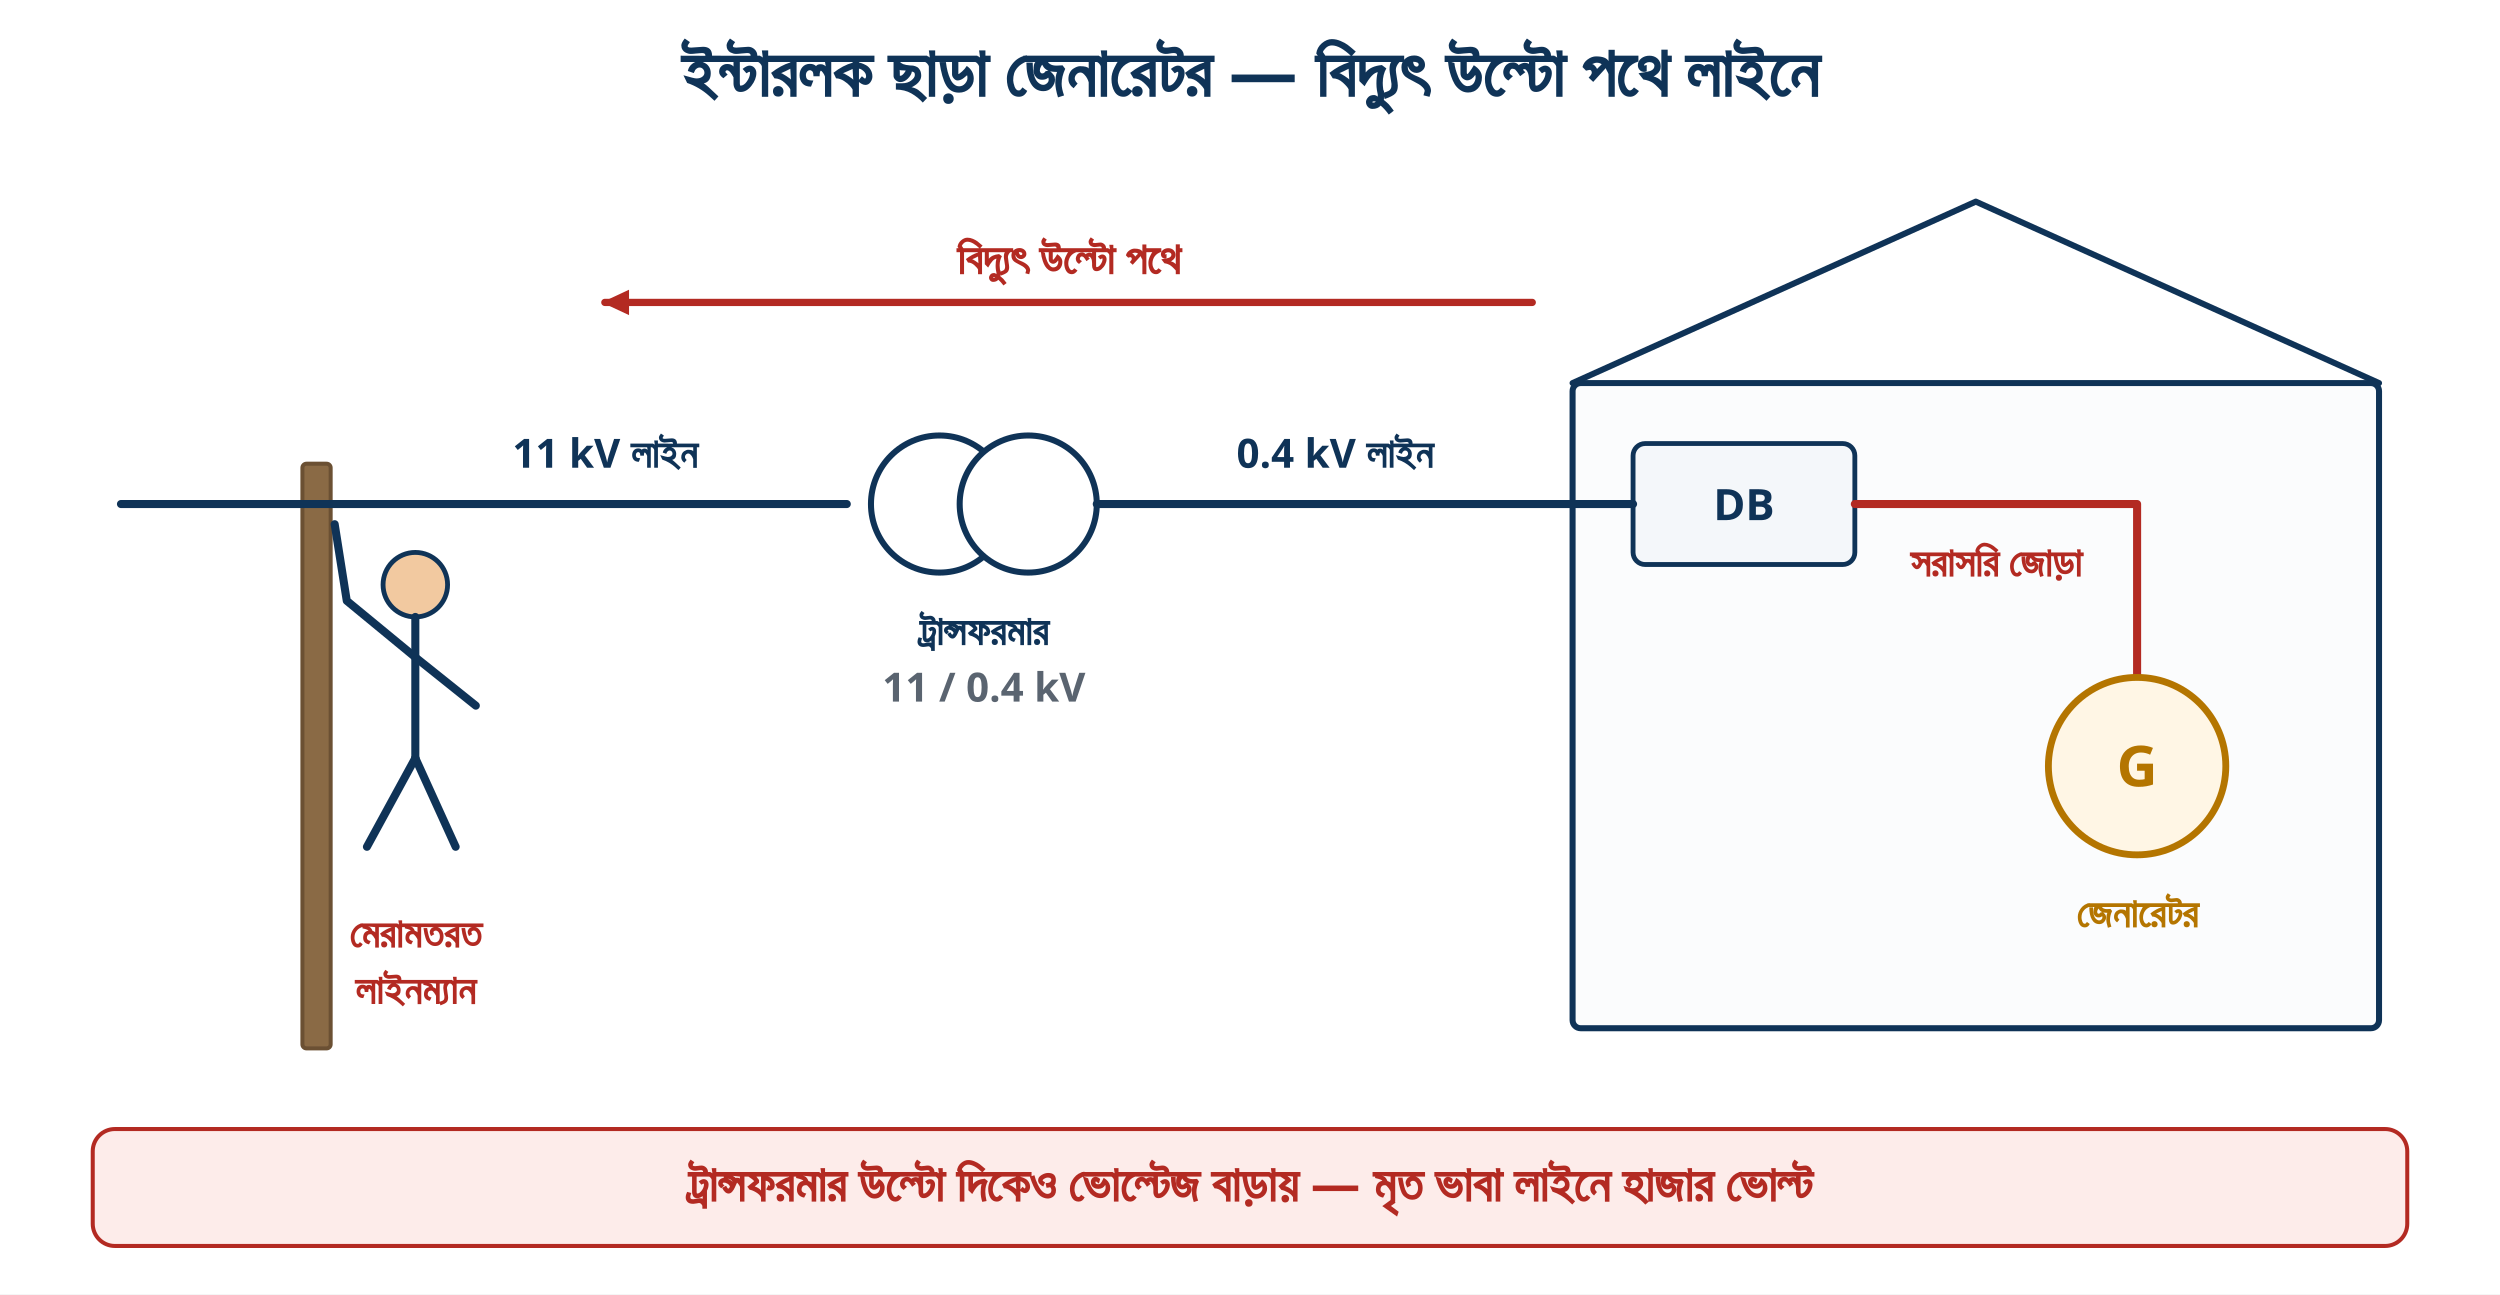
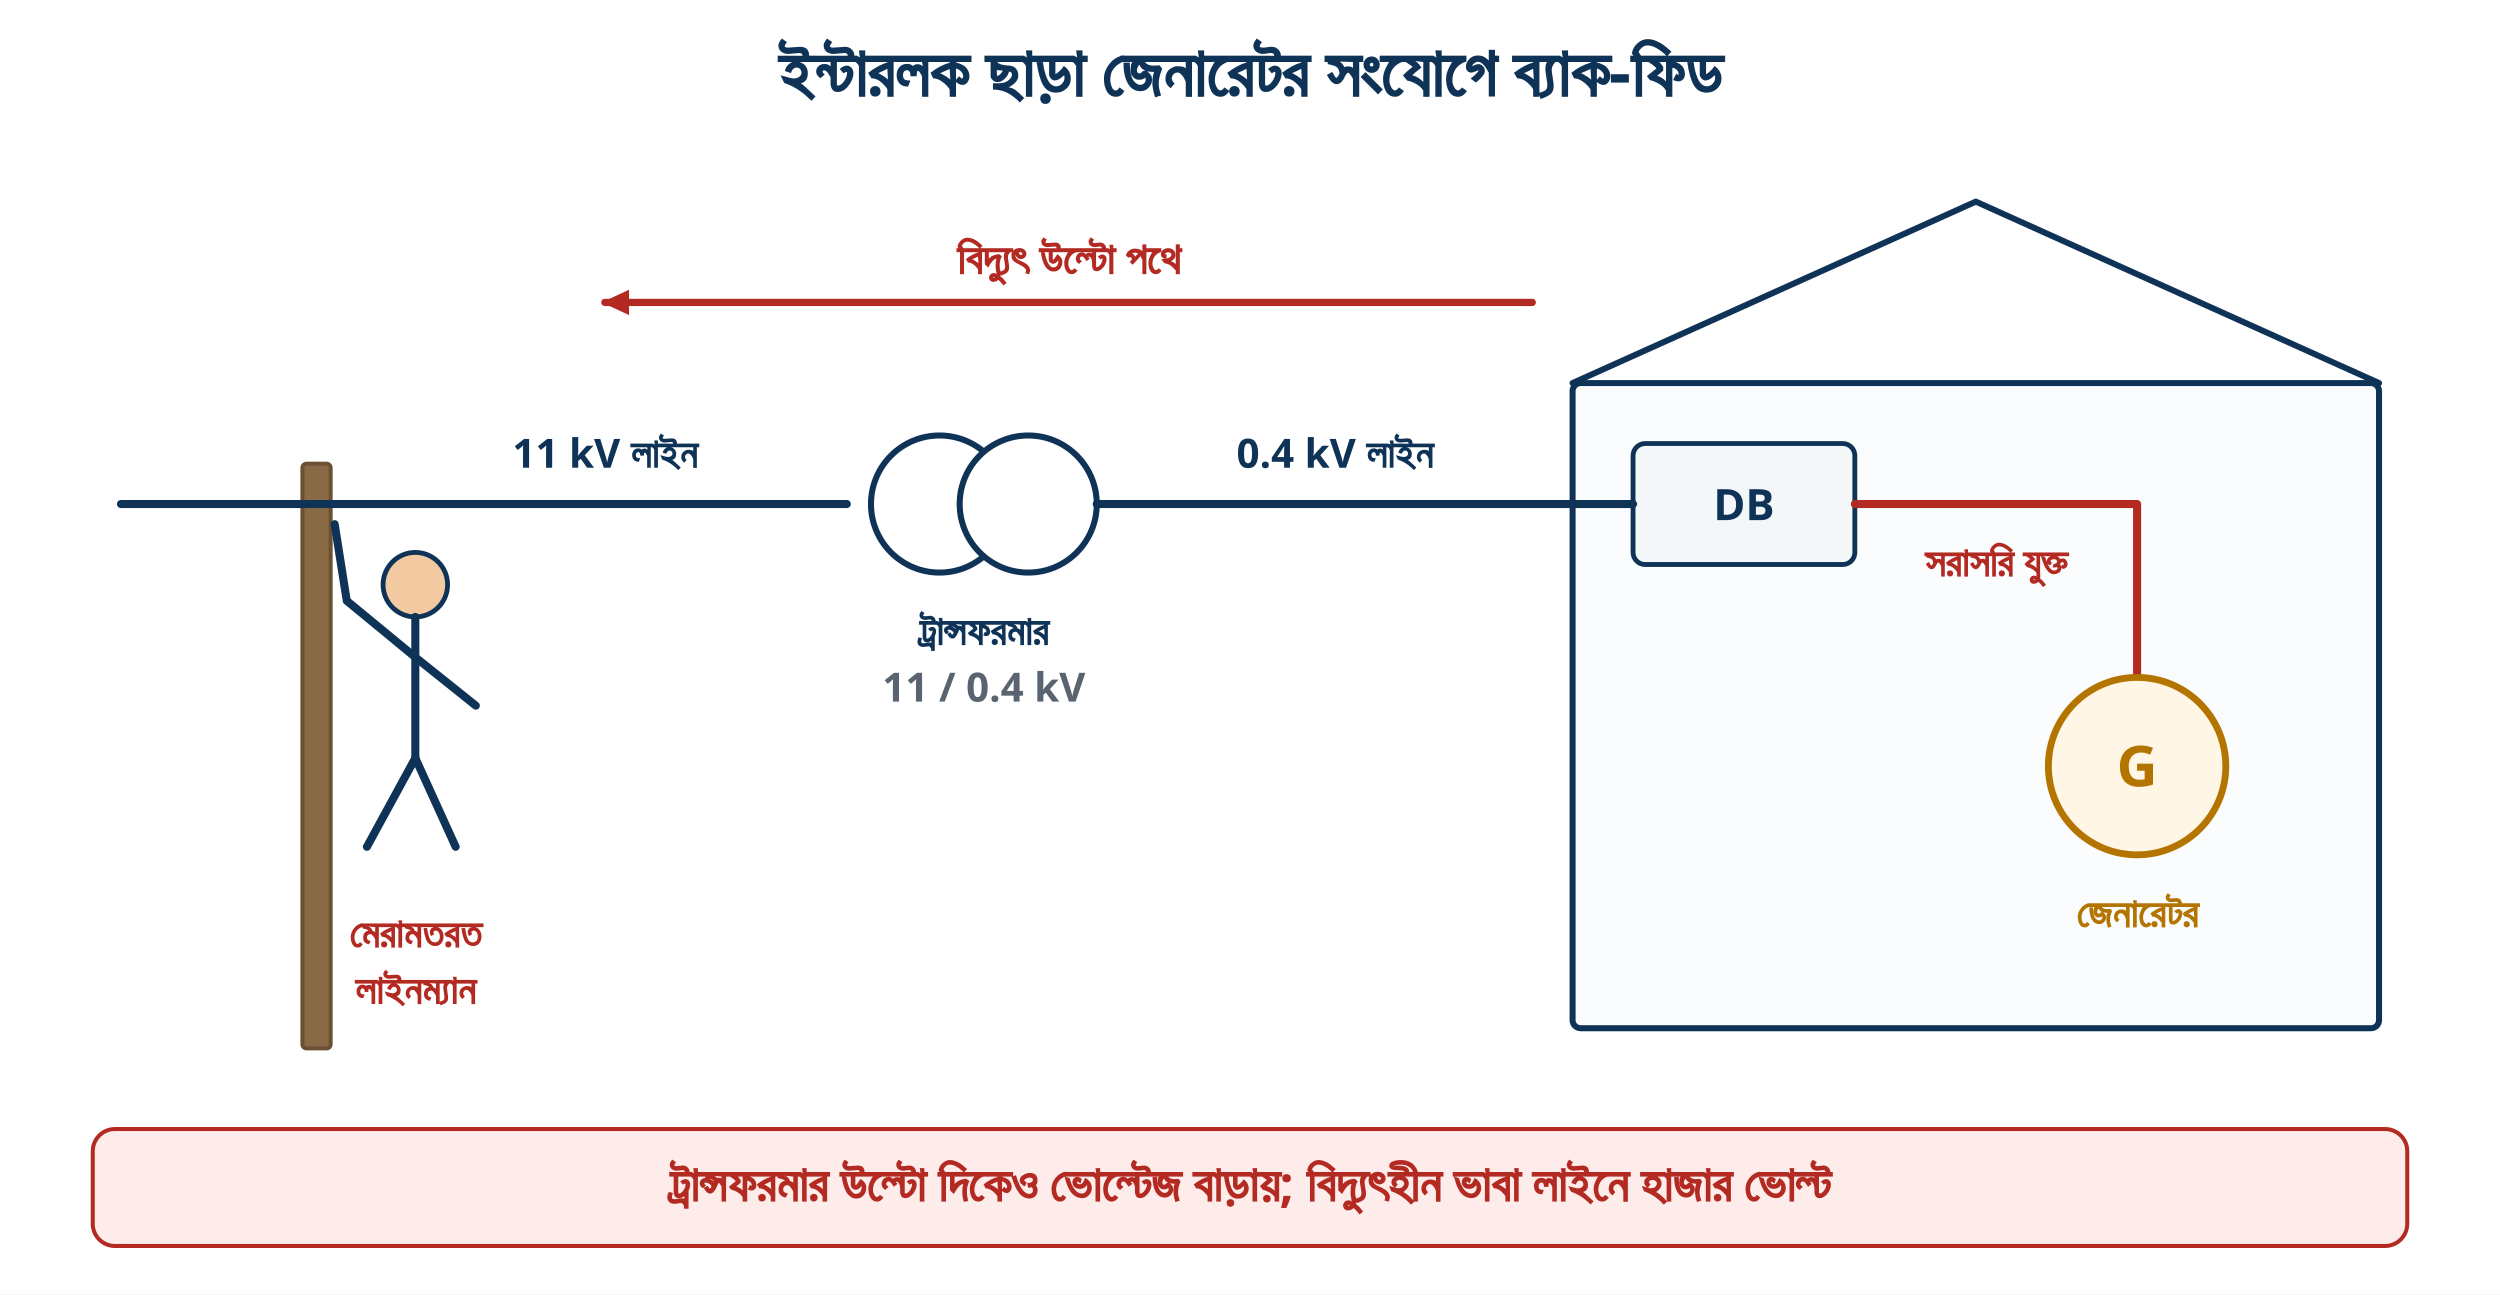
<svg xmlns="http://www.w3.org/2000/svg" width="1240" height="642" viewBox="0 0 1240 642">
  <defs>
    <marker id="arB" viewBox="0 0 10 10" refX="8.5" refY="5" markerUnits="userSpaceOnUse" markerWidth="15" markerHeight="15" orient="auto-start-reverse">
      <path d="M 0.5 0.8 L 9.5 5 L 0.5 9.2 z" fill="#B32A22" />
    </marker>
  </defs>
  <rect width="1240" height="642" fill="#FFFFFF" />
-   <text x="620.0" y="48.0" font-family="Kalpurush" font-size="34" font-weight="700" fill="#0F3357" text-anchor="middle">ইন্টারলক ছাড়া জেনারেটর — বিদ্যুৎ উল্টো পথে লাইনে</text>
+   <text x="620.0" y="48.0" font-family="Kalpurush" font-size="34" font-weight="700" fill="#0F3357" text-anchor="middle">ইন্টারলক ছাড়া জেনারেটর সংযোগে ব্যাক-ফিড</text>
  <rect x="150.0" y="230.0" width="14.0" height="290.0" rx="2" fill="#8A6A45" stroke="#6B5033" stroke-width="2" />
  <path d="M 60 250 L 420 250" fill="none" stroke="#0F3357" stroke-width="4" stroke-linecap="round" stroke-linejoin="round" />
  <text x="300.0" y="232.0" font-family="Kalpurush" font-size="20" font-weight="700" fill="#0F3357" text-anchor="middle">11 kV লাইন</text>
  <circle cx="206.0" cy="290.0" r="16.0" fill="#F2C9A0" stroke="#0F3357" stroke-width="2.4" />
  <path d="M 206 306 L 206 376" fill="none" stroke="#0F3357" stroke-width="4" stroke-linecap="round" stroke-linejoin="round" />
  <path d="M 206 326 L 172 298 L 166 260" fill="none" stroke="#0F3357" stroke-width="4" stroke-linecap="round" stroke-linejoin="round" />
  <path d="M 206 326 L 236 350" fill="none" stroke="#0F3357" stroke-width="4" stroke-linecap="round" stroke-linejoin="round" />
  <path d="M 206 376 L 182 420" fill="none" stroke="#0F3357" stroke-width="4" stroke-linecap="round" stroke-linejoin="round" />
  <path d="M 206 376 L 226 420" fill="none" stroke="#0F3357" stroke-width="4" stroke-linecap="round" stroke-linejoin="round" />
  <text x="206.0" y="470.0" font-family="Kalpurush" font-size="20" font-weight="700" fill="#B32A22" text-anchor="middle">মেরামতরত</text>
  <text x="206.0" y="498.0" font-family="Kalpurush" font-size="20" font-weight="700" fill="#B32A22" text-anchor="middle">লাইনম্যান</text>
  <circle cx="466.0" cy="250.0" r="34.0" fill="#FFFFFF" stroke="#0F3357" stroke-width="3" />
  <circle cx="510.0" cy="250.0" r="34.0" fill="#FFFFFF" stroke="#0F3357" stroke-width="3" />
  <text x="488.0" y="320.0" font-family="Kalpurush" font-size="20" font-weight="700" fill="#0F3357" text-anchor="middle">ট্রান্সফরমার</text>
  <text x="488.0" y="348.0" font-family="Kalpurush" font-size="20" font-weight="700" fill="#5A6470" text-anchor="middle">11 / 0.4 kV</text>
  <path d="M 544 250 L 780 250" fill="none" stroke="#0F3357" stroke-width="4" stroke-linecap="round" stroke-linejoin="round" />
  <text x="662.0" y="232.0" font-family="Kalpurush" font-size="20" font-weight="700" fill="#0F3357" text-anchor="middle">0.4 kV লাইন</text>
  <path d="M 780 190 L 980 100 L 1180 190" fill="none" stroke="#0F3357" stroke-width="3" stroke-linecap="round" stroke-linejoin="round" />
  <rect x="780.0" y="190.0" width="400.0" height="320.0" rx="4" fill="#FBFCFD" stroke="#0F3357" stroke-width="3" />
  <rect x="810.0" y="220.0" width="110.0" height="60.0" rx="6" fill="#F4F7FA" stroke="#0F3357" stroke-width="2.4" />
  <text x="865.0" y="258.0" font-family="Kalpurush" font-size="21.5" font-weight="700" fill="#0F3357" text-anchor="middle">DB</text>
  <path d="M 780 250 L 810 250" fill="none" stroke="#0F3357" stroke-width="4" stroke-linecap="round" stroke-linejoin="round" />
  <path d="M 920 250 L 1060 250 L 1060 336" fill="none" stroke="#B32A22" stroke-width="4" stroke-linecap="round" stroke-linejoin="round" />
  <circle cx="1060.0" cy="380.0" r="44.0" fill="#FFF6E5" stroke="#B47500" stroke-width="3.4" />
  <text x="1060.0" y="390.0" font-family="Kalpurush" font-size="28" font-weight="700" fill="#B47500" text-anchor="middle">G</text>
  <text x="1060.0" y="460.0" font-family="Kalpurush" font-size="20" font-weight="700" fill="#B47500" text-anchor="middle">জেনারেটর</text>
-   <text x="990.0" y="286.0" font-family="Kalpurush" font-size="20" font-weight="700" fill="#B32A22" text-anchor="middle">সরাসরি জোড়া</text>
+   <text x="990.0" y="286.0" font-family="Kalpurush" font-size="20" font-weight="700" fill="#B32A22" text-anchor="middle">সরাসরি যুক্ত</text>
  <path d="M 760 150 L 300 150" fill="none" stroke="#B32A22" stroke-width="3.6" stroke-linecap="round" stroke-linejoin="round" marker-end="url(#arB)" />
  <text x="530.0" y="136.0" font-family="Kalpurush" font-size="21.5" font-weight="700" fill="#B32A22" text-anchor="middle">বিদ্যুৎ উল্টো পথে</text>
  <rect x="46.0" y="560.0" width="1148.0" height="58.0" rx="11" fill="#FDECEA" stroke="#B32A22" stroke-width="2" />
-   <text x="620.0" y="596.0" font-family="Kalpurush" font-size="24.5" font-weight="700" fill="#B32A22" text-anchor="middle">ট্রান্সফরমার উল্টো দিকেও ভোল্টেজ বাড়ায় — মৃত ভাবা লাইনে হাজার ভোল্ট</text>
+   <text x="620.0" y="596.0" font-family="Kalpurush" font-size="24.5" font-weight="700" fill="#B32A22" text-anchor="middle">ট্রান্সফরমার উল্টো দিকেও ভোল্টেজ বাড়ায়; বিদ্যুৎহীন ভাবা লাইনে হাজার ভোল্ট</text>
</svg>
